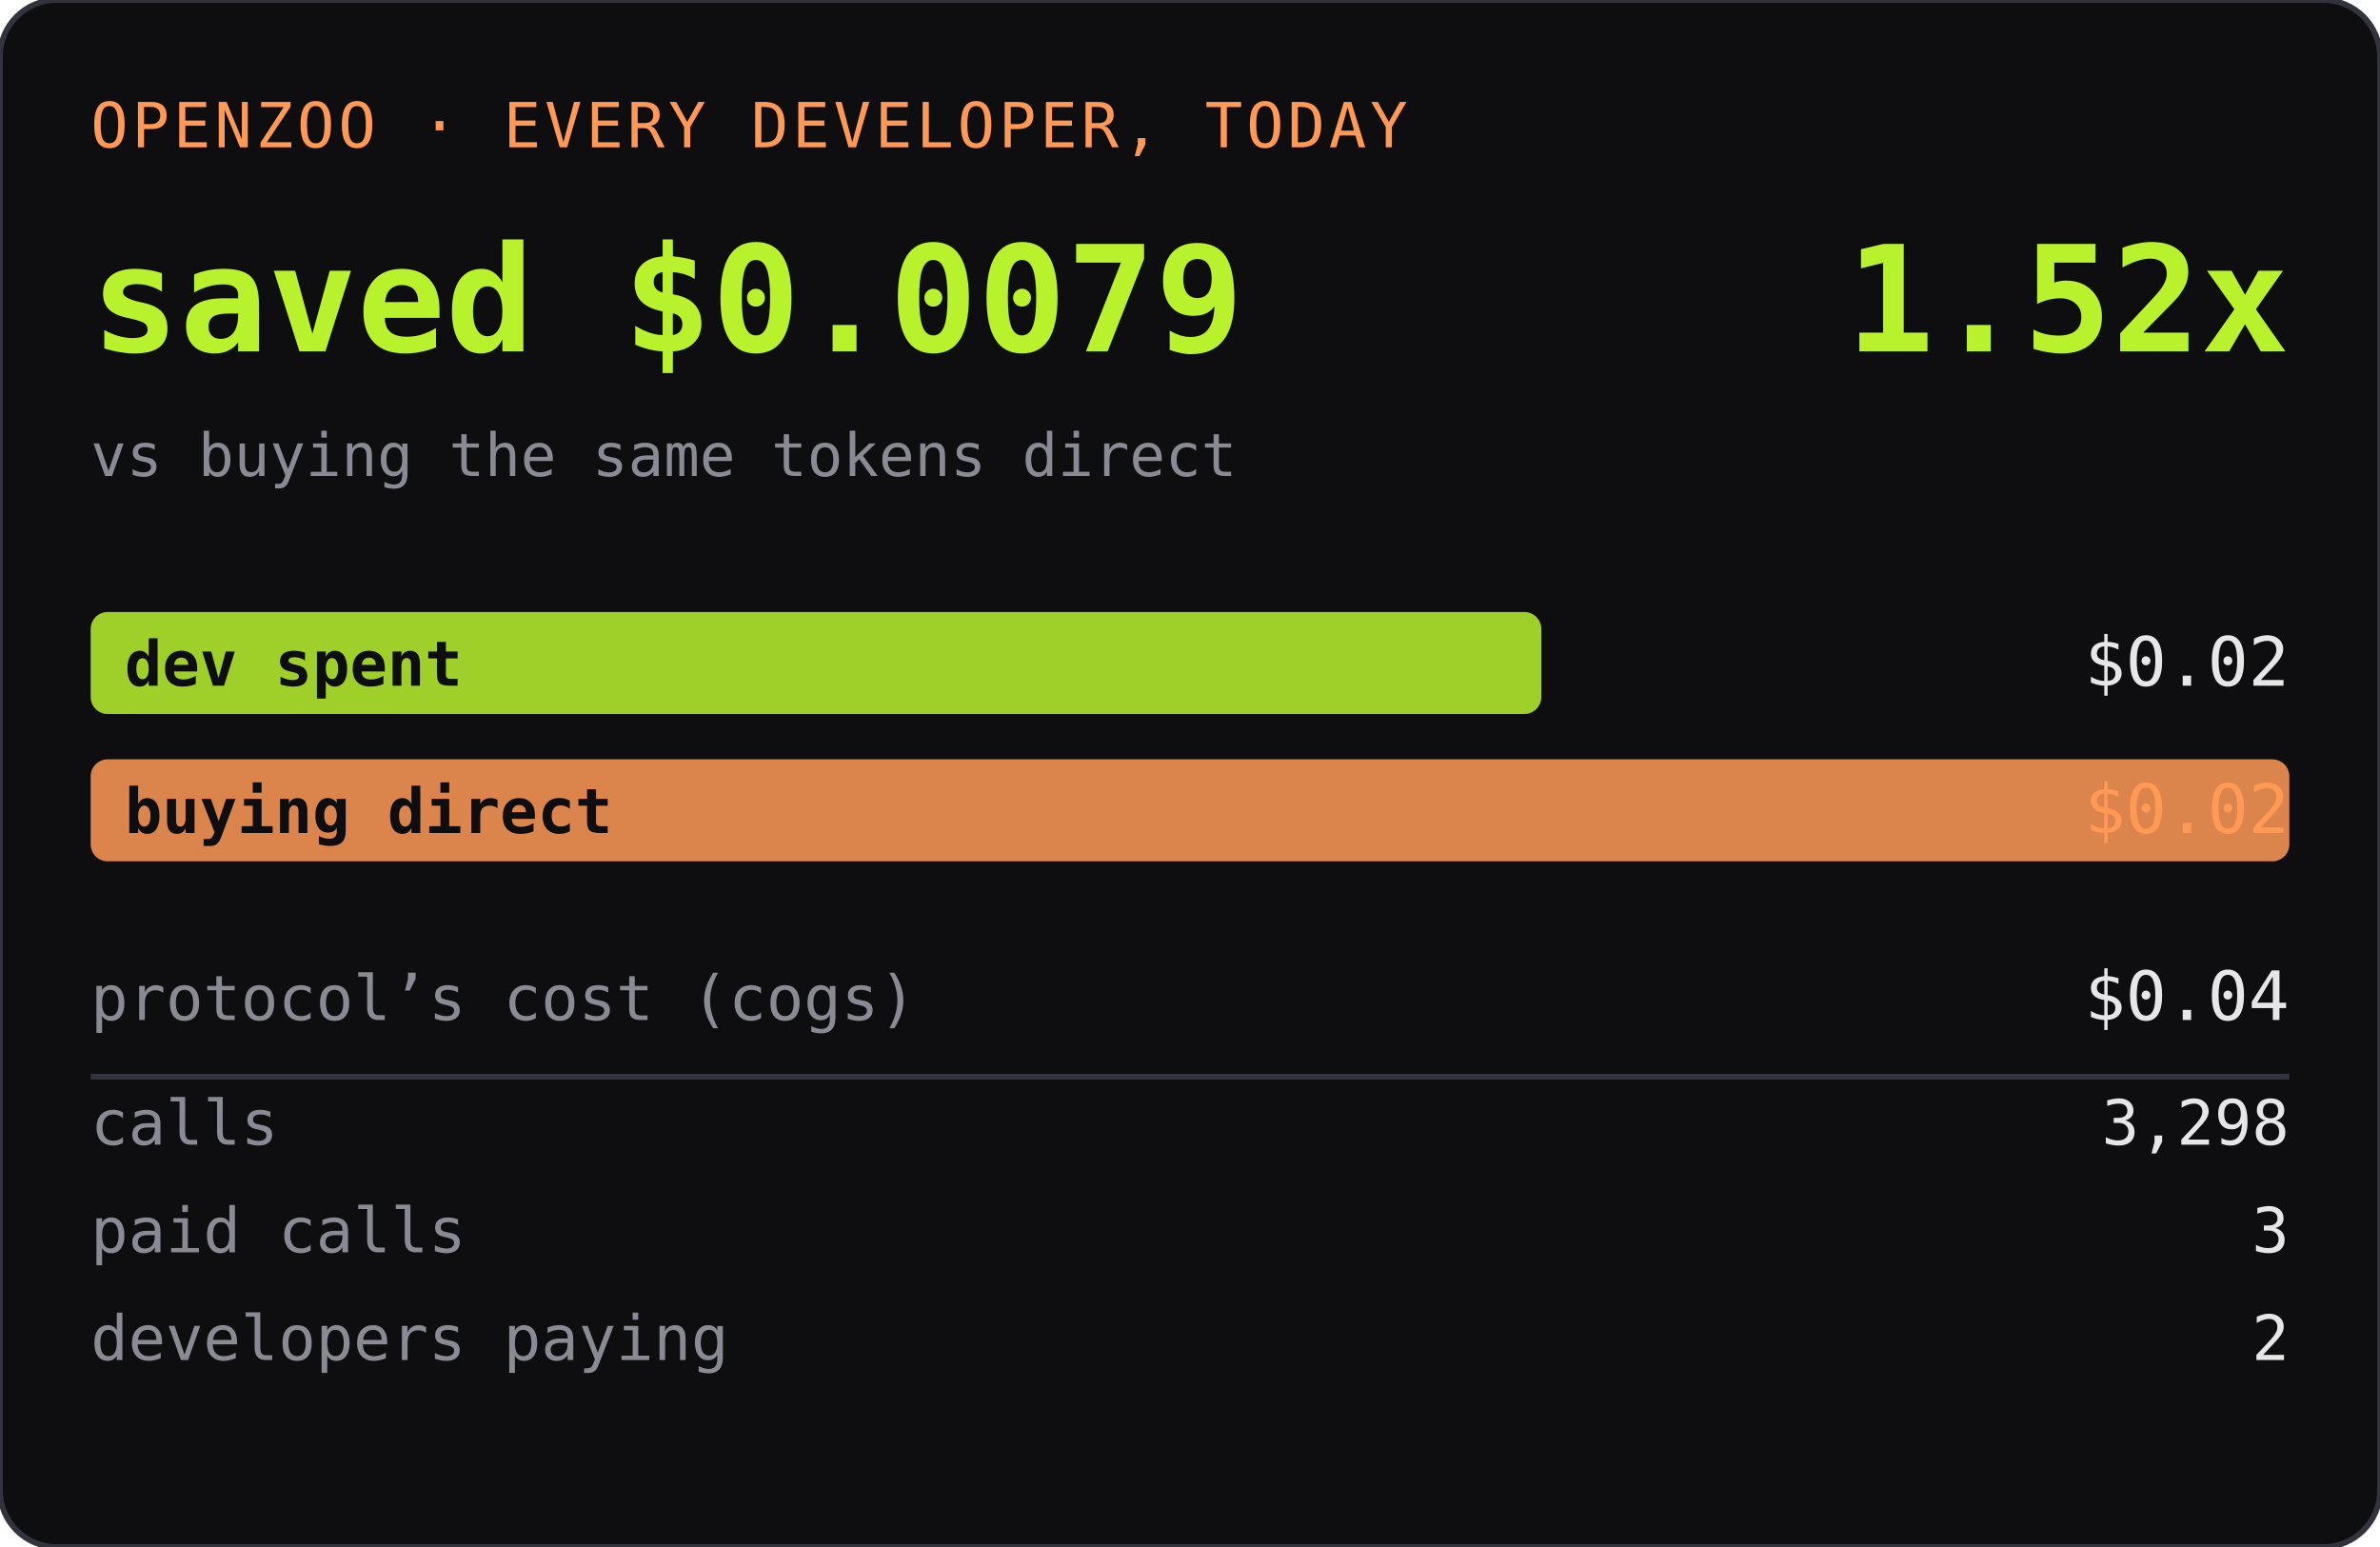
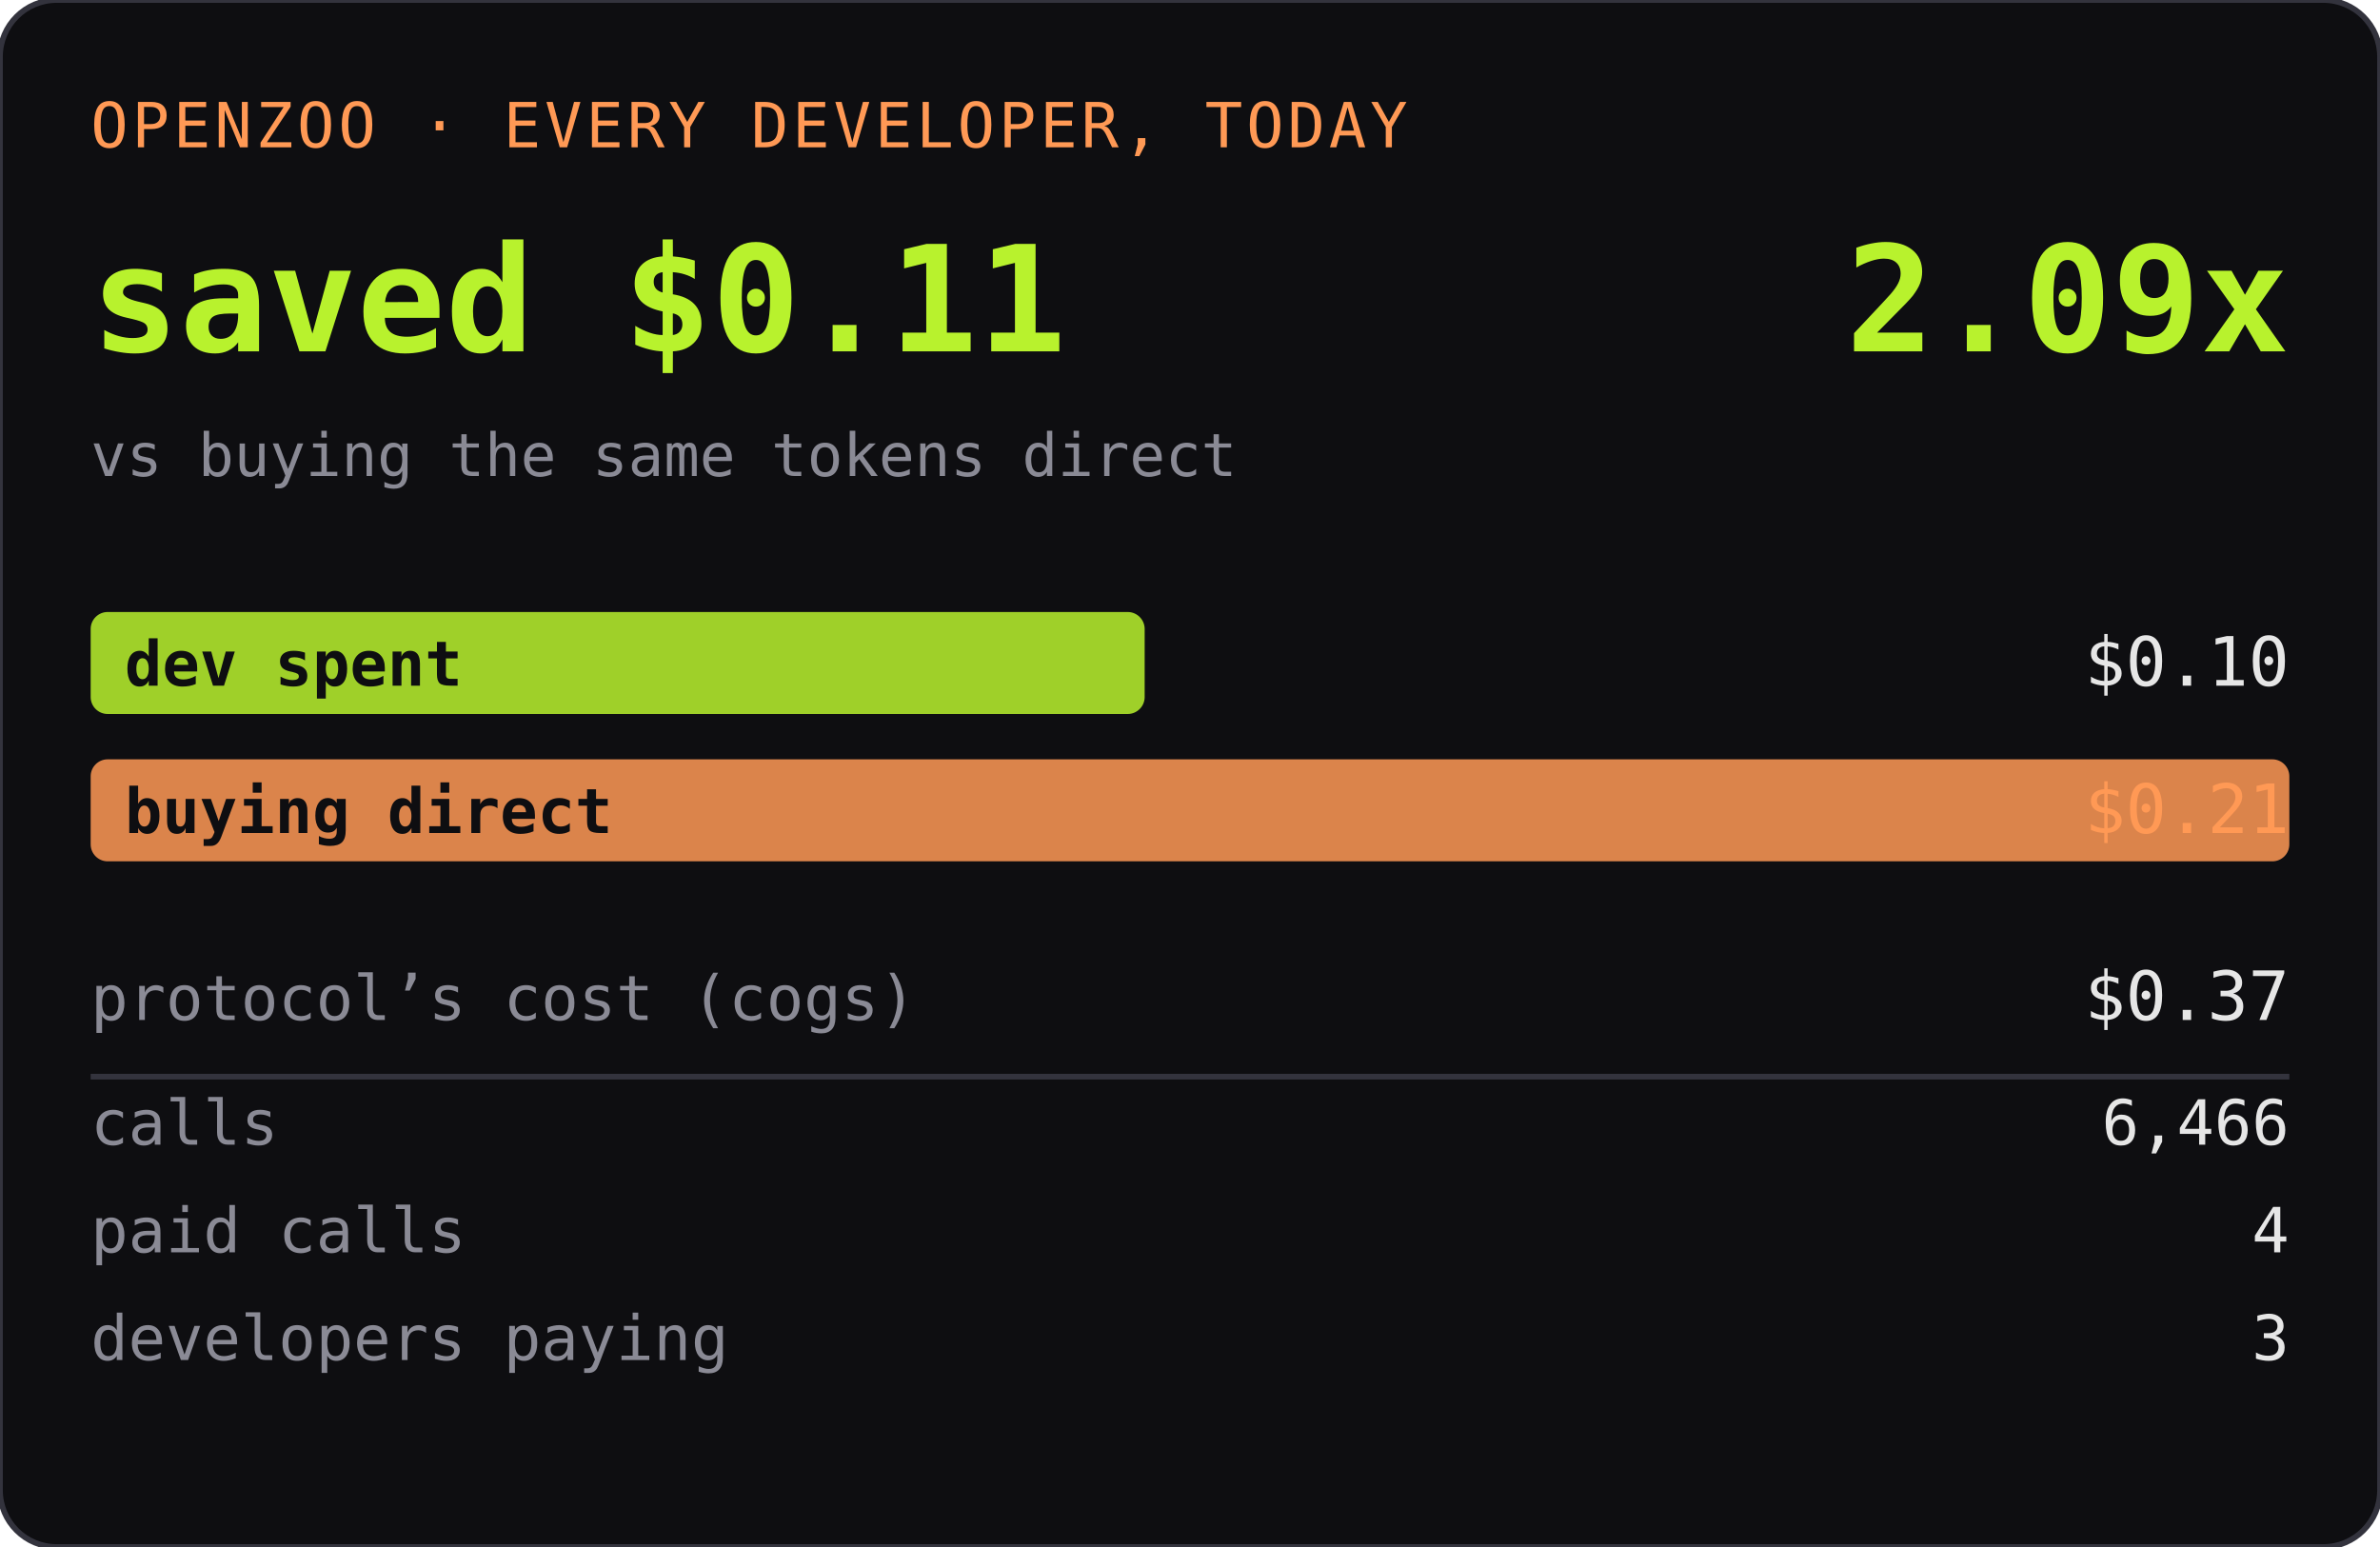
<svg xmlns="http://www.w3.org/2000/svg" width="420" height="273" role="img" aria-label="OPENZOO · EVERY DEVELOPER, TODAY">
  <rect width="420" height="273" rx="10" fill="#0e0e11" />
  <rect width="420" height="273" rx="10" fill="none" stroke="#33333d" />
  <text x="16" y="26" font-family="ui-monospace,SFMono-Regular,Menlo,monospace" font-size="11" fill="#ff9955" letter-spacing="0.06em">OPENZOO · EVERY DEVELOPER, TODAY</text>
-   <text x="16" y="62" font-family="ui-monospace,SFMono-Regular,Menlo,monospace" font-size="26" font-weight="600" fill="#b8f22d">saved $0.0079</text>
-   <text x="404" y="62" text-anchor="end" font-family="ui-monospace,SFMono-Regular,Menlo,monospace" font-size="26" font-weight="600" fill="#b8f22d">1.52x</text>
+   <text x="16" y="62" font-family="ui-monospace,SFMono-Regular,Menlo,monospace" font-size="26" font-weight="600" fill="#b8f22d">saved $0.11</text>
+   <text x="404" y="62" text-anchor="end" font-family="ui-monospace,SFMono-Regular,Menlo,monospace" font-size="26" font-weight="600" fill="#b8f22d">2.09x</text>
  <text x="16" y="84" font-family="ui-monospace,SFMono-Regular,Menlo,monospace" font-size="10.5" fill="#8a8a95">vs buying the same tokens direct</text>
-   <rect x="16" y="108" width="256" height="18" rx="3" fill="#b8f22d" opacity="0.85" />
+   <rect x="16" y="108" width="186" height="18" rx="3" fill="#b8f22d" opacity="0.85" />
  <text x="22" y="121" font-family="ui-monospace,SFMono-Regular,Menlo,monospace" font-size="11" fill="#0e0e11" font-weight="600">dev spent</text>
-   <text x="404" y="121" text-anchor="end" font-family="ui-monospace,SFMono-Regular,Menlo,monospace" font-size="12" fill="#e6e6e6">$0.02</text>
+   <text x="404" y="121" text-anchor="end" font-family="ui-monospace,SFMono-Regular,Menlo,monospace" font-size="12" fill="#e6e6e6">$0.10</text>
  <rect x="16" y="134" width="388" height="18" rx="3" fill="#ff9955" opacity="0.85" />
  <text x="22" y="147" font-family="ui-monospace,SFMono-Regular,Menlo,monospace" font-size="11" fill="#0e0e11" font-weight="600">buying direct</text>
-   <text x="404" y="147" text-anchor="end" font-family="ui-monospace,SFMono-Regular,Menlo,monospace" font-size="12" fill="#ff9955">$0.02</text>
+   <text x="404" y="147" text-anchor="end" font-family="ui-monospace,SFMono-Regular,Menlo,monospace" font-size="12" fill="#ff9955">$0.21</text>
  <text x="16" y="180" font-family="ui-monospace,SFMono-Regular,Menlo,monospace" font-size="11" fill="#8a8a95">protocol’s cost (cogs)</text>
-   <text x="404" y="180" text-anchor="end" font-family="ui-monospace,SFMono-Regular,Menlo,monospace" font-size="12" fill="#e6e6e6">$0.04</text>
+   <text x="404" y="180" text-anchor="end" font-family="ui-monospace,SFMono-Regular,Menlo,monospace" font-size="12" fill="#e6e6e6">$0.37</text>
  <line x1="16" y1="190" x2="404" y2="190" stroke="#33333d" />
  <text x="16" y="202" font-family="ui-monospace,SFMono-Regular,Menlo,monospace" font-size="11" fill="#8a8a95">calls</text>
-   <text x="404" y="202" text-anchor="end" font-family="ui-monospace,SFMono-Regular,Menlo,monospace" font-size="11" fill="#e6e6e6">3,298</text>
+   <text x="404" y="202" text-anchor="end" font-family="ui-monospace,SFMono-Regular,Menlo,monospace" font-size="11" fill="#e6e6e6">6,466</text>
  <text x="16" y="221" font-family="ui-monospace,SFMono-Regular,Menlo,monospace" font-size="11" fill="#8a8a95">paid calls</text>
-   <text x="404" y="221" text-anchor="end" font-family="ui-monospace,SFMono-Regular,Menlo,monospace" font-size="11" fill="#e6e6e6">3</text>
+   <text x="404" y="221" text-anchor="end" font-family="ui-monospace,SFMono-Regular,Menlo,monospace" font-size="11" fill="#e6e6e6">4</text>
  <text x="16" y="240" font-family="ui-monospace,SFMono-Regular,Menlo,monospace" font-size="11" fill="#8a8a95">developers paying</text>
-   <text x="404" y="240" text-anchor="end" font-family="ui-monospace,SFMono-Regular,Menlo,monospace" font-size="11" fill="#e6e6e6">2</text>
+   <text x="404" y="240" text-anchor="end" font-family="ui-monospace,SFMono-Regular,Menlo,monospace" font-size="11" fill="#e6e6e6">3</text>
</svg>
